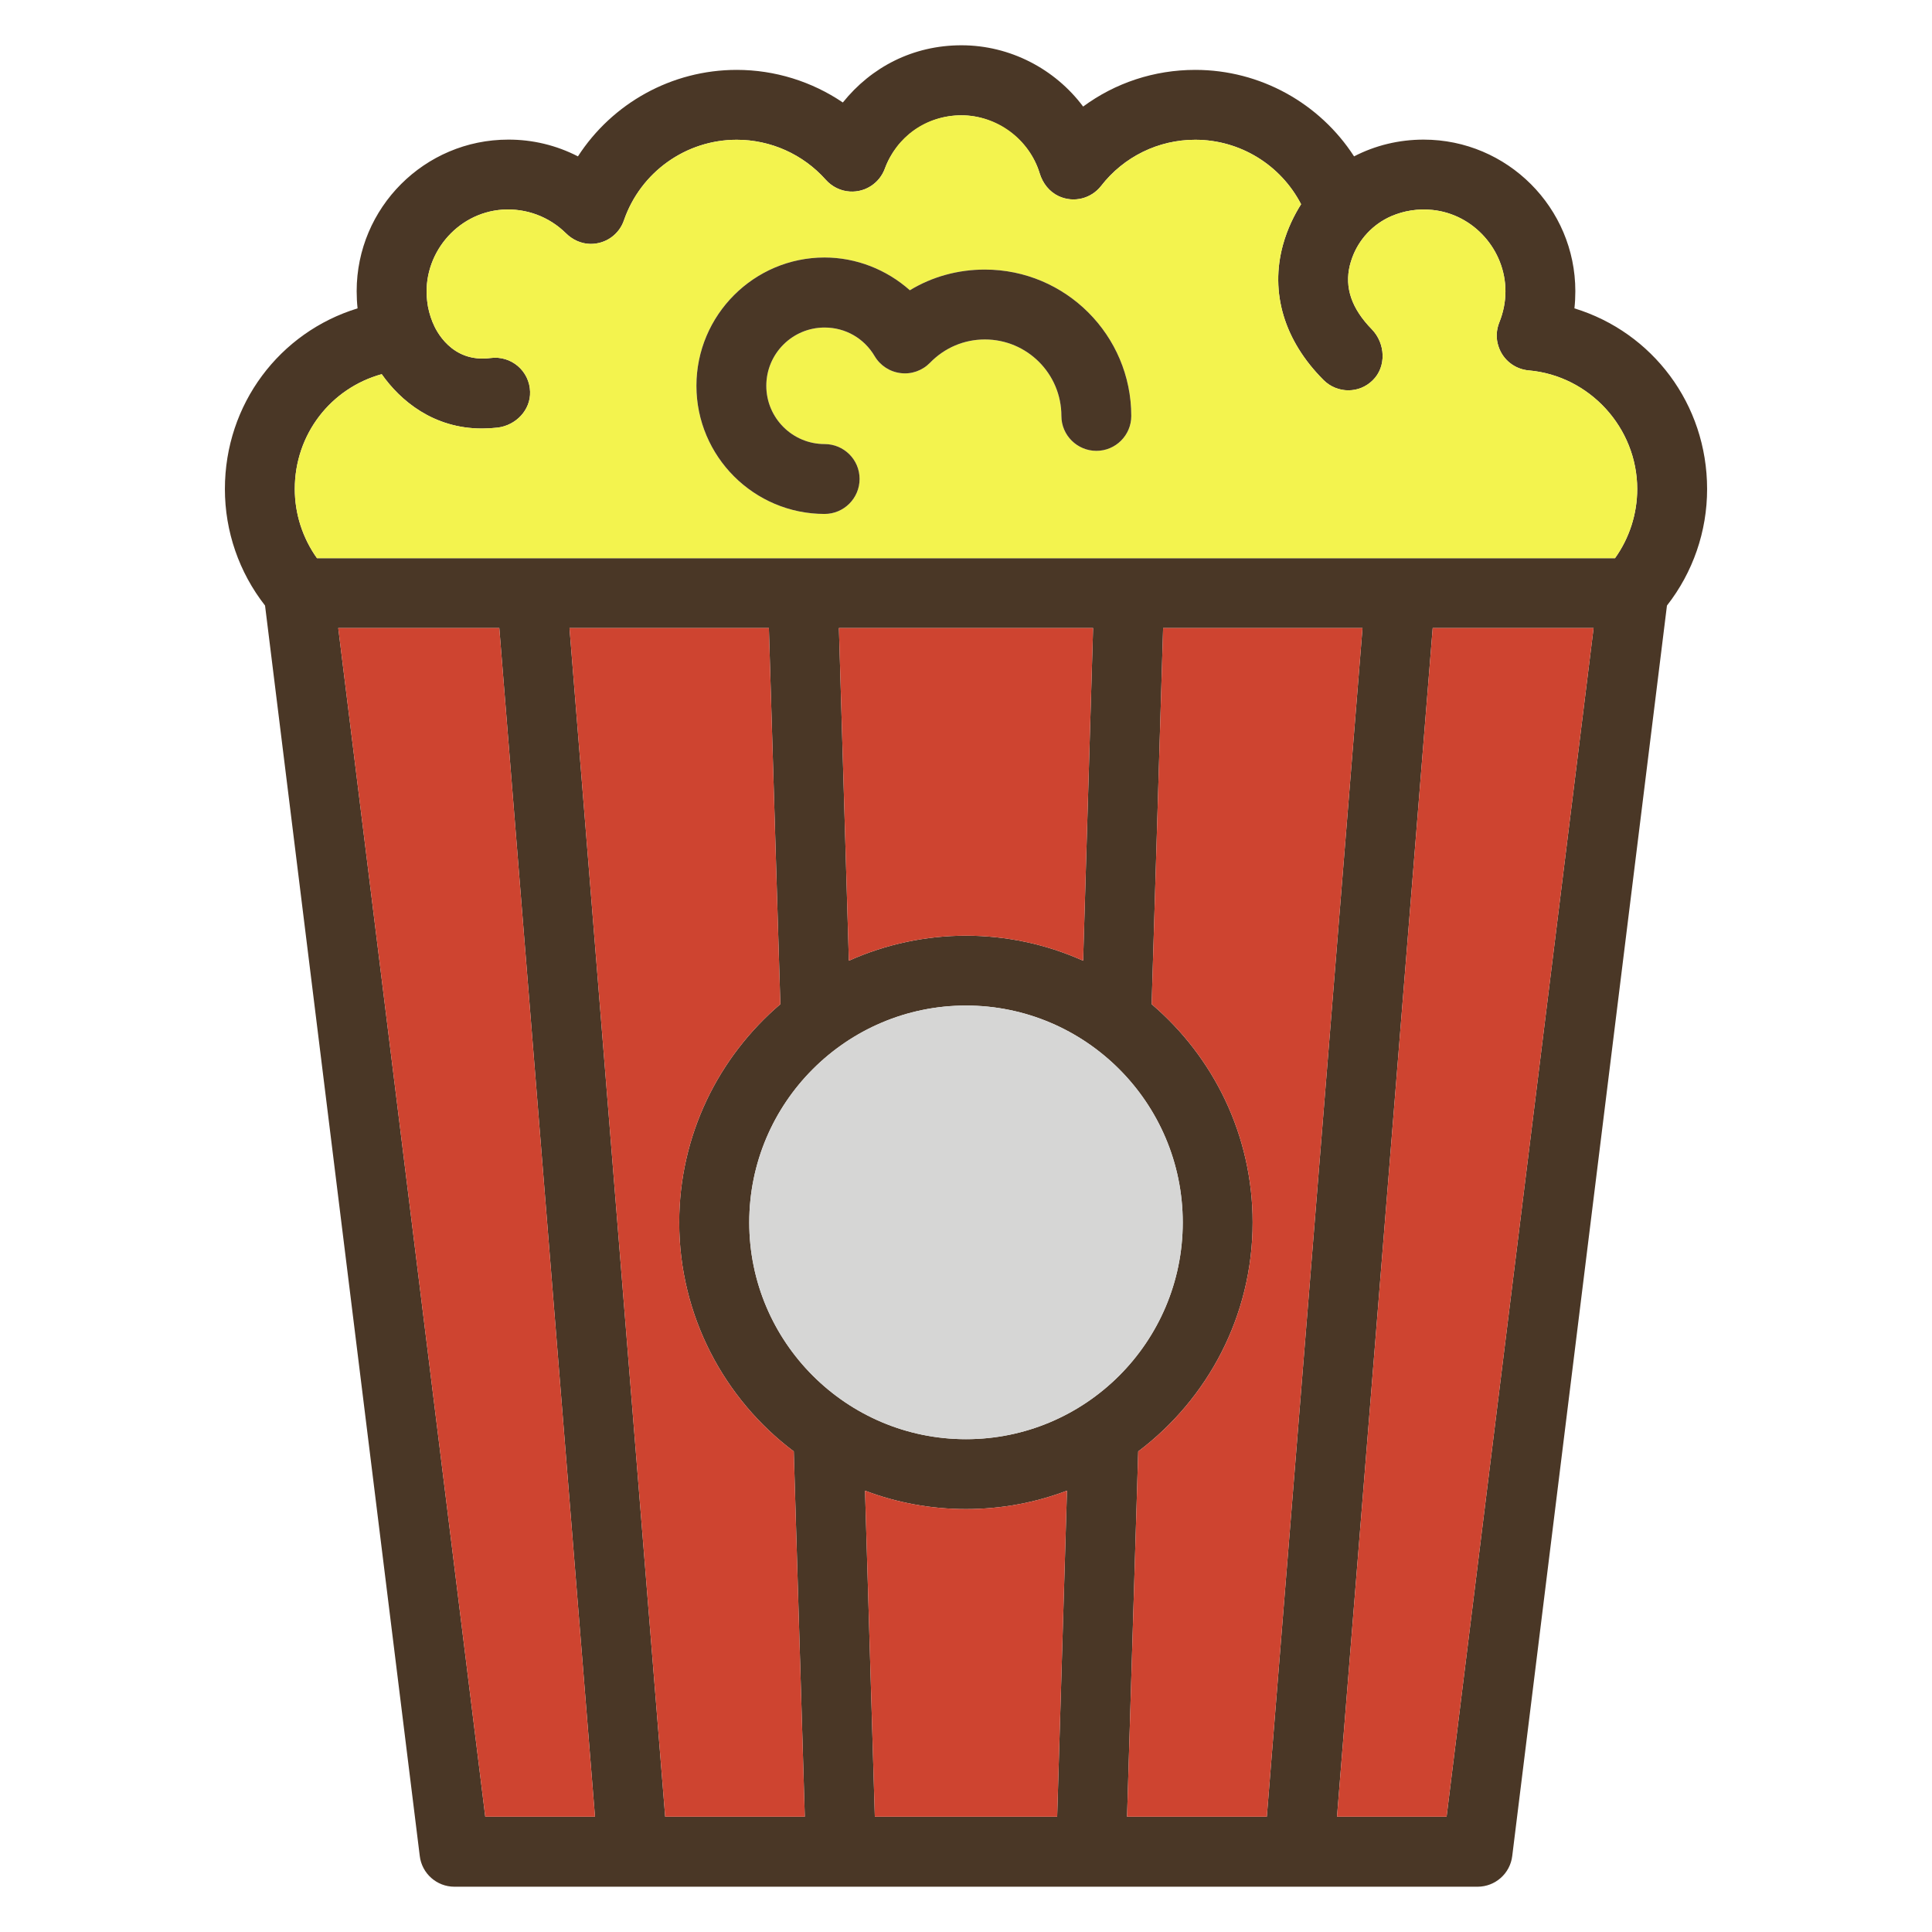
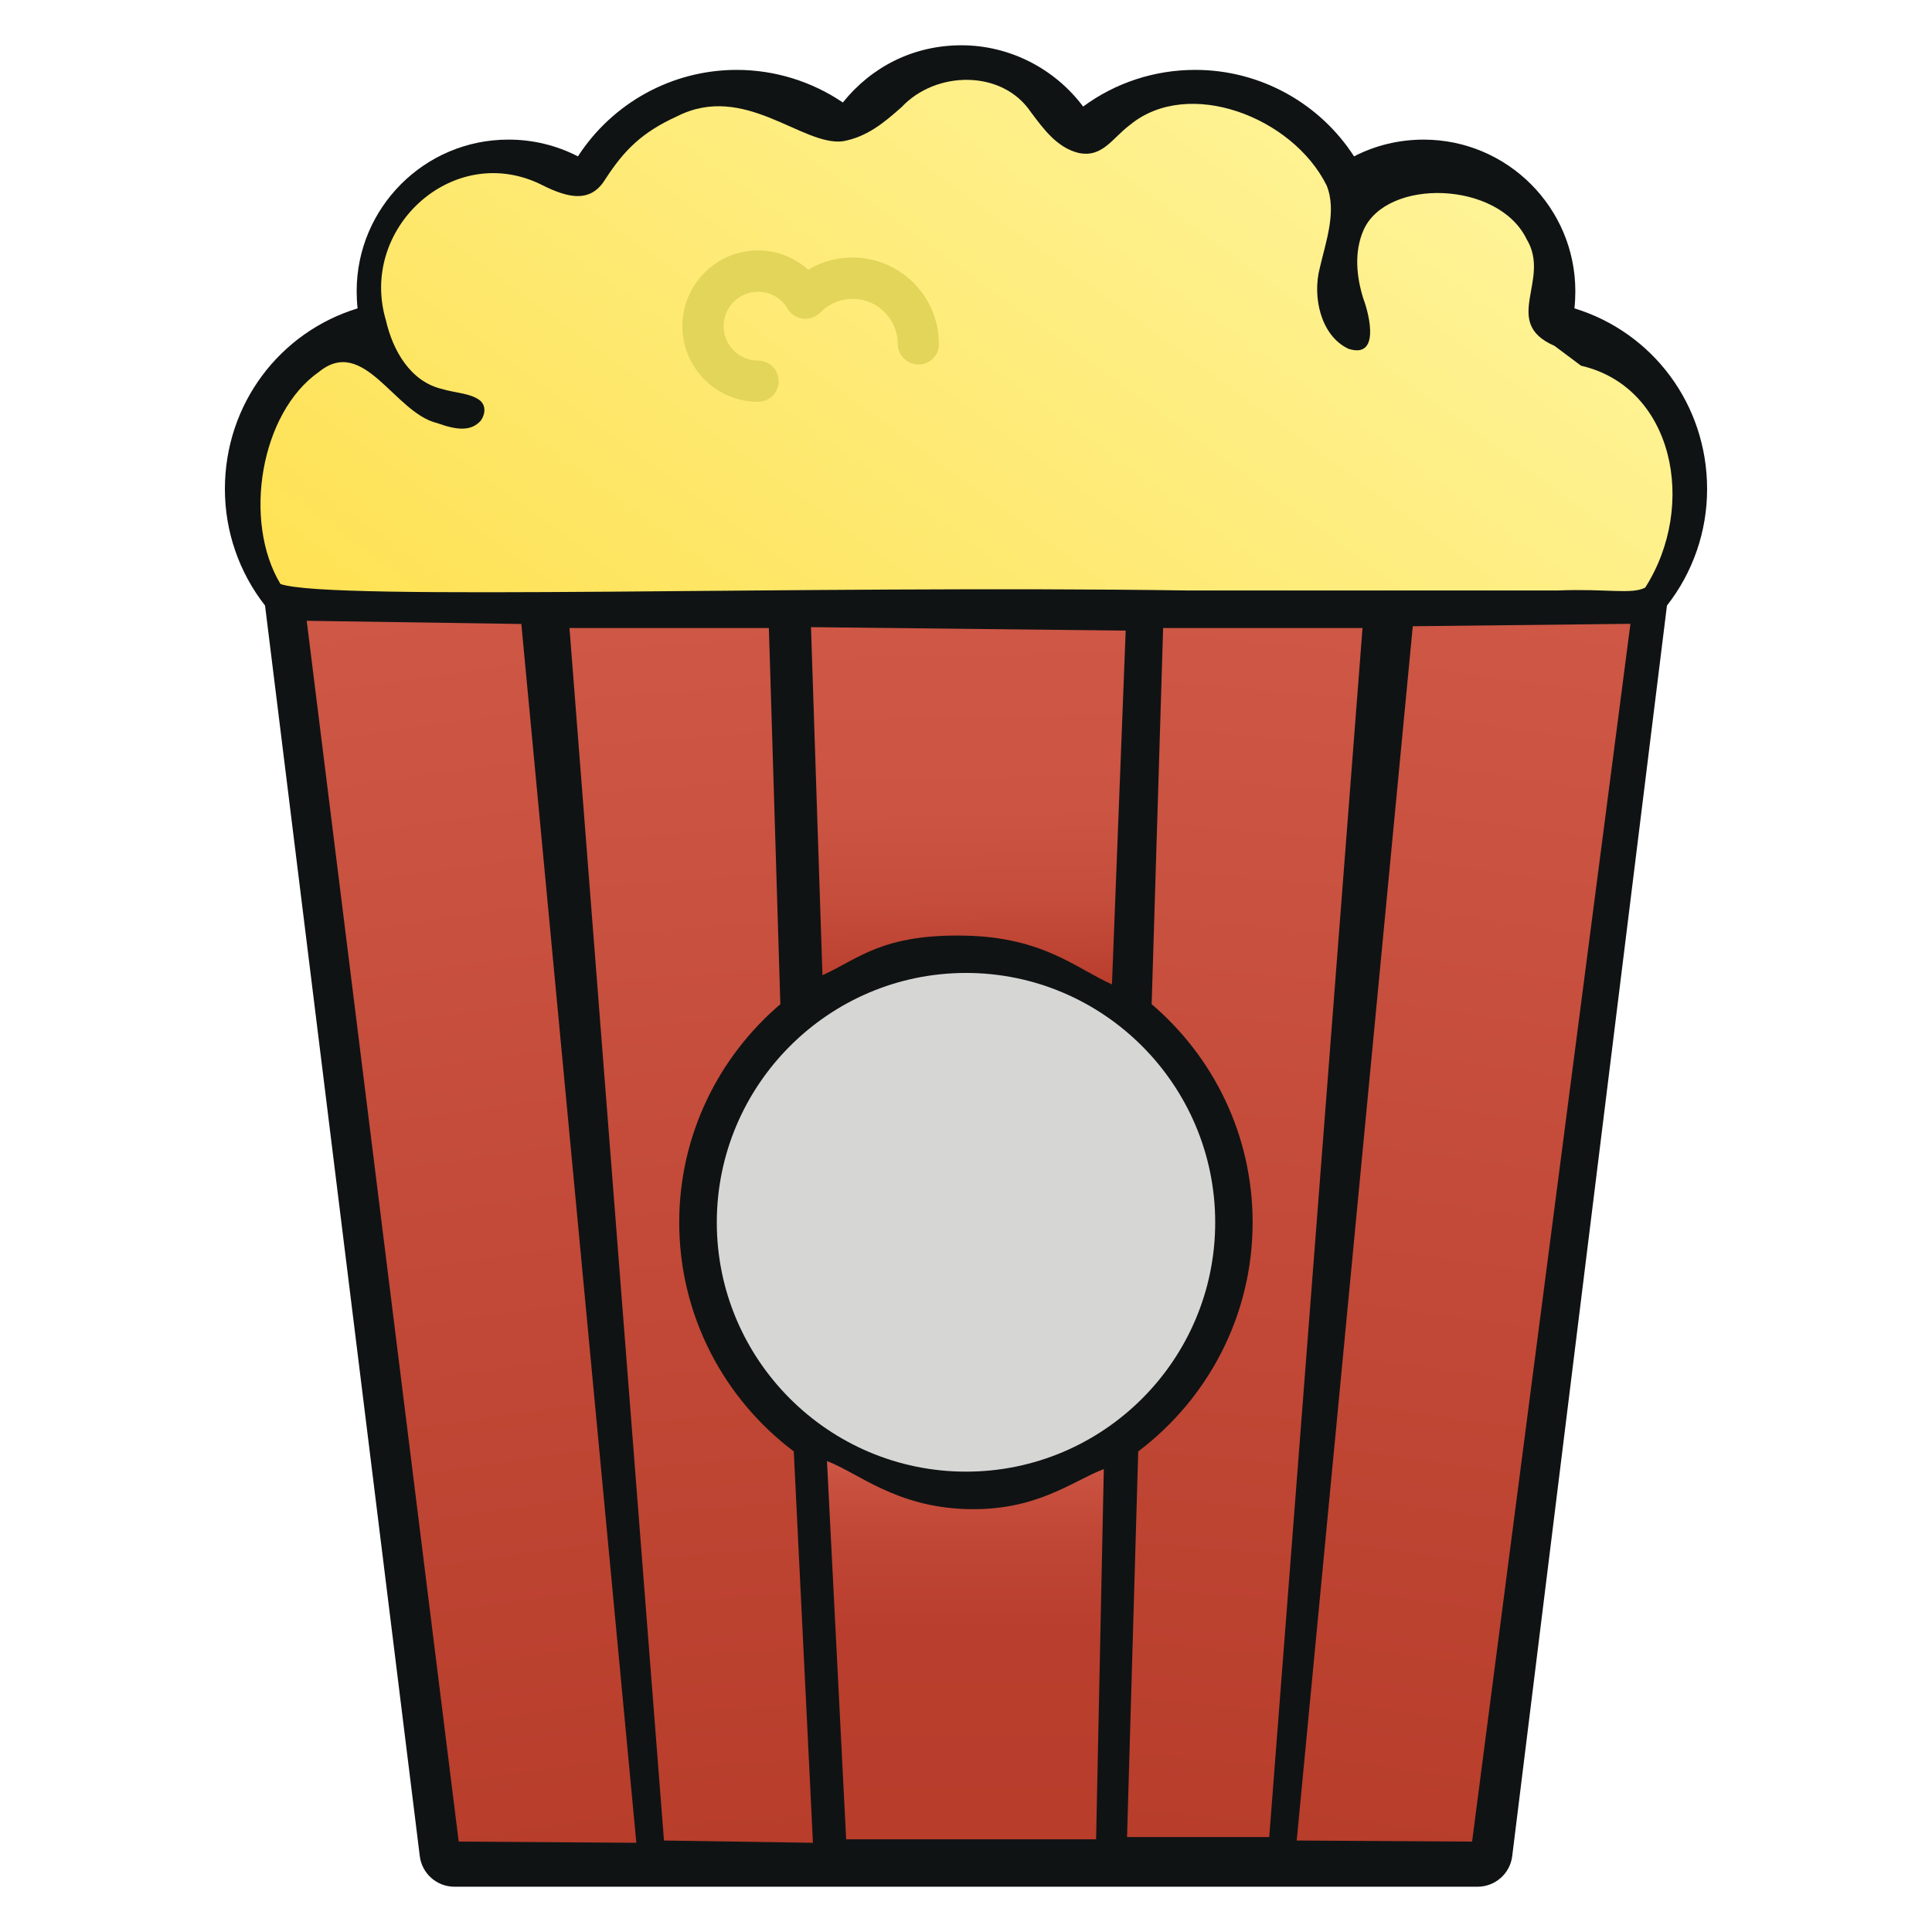
- <svg xmlns="http://www.w3.org/2000/svg" data-name="fill_popcorn" viewBox="0 0 128 128">
-   <path d="M104.31 20.43q.06-.555.06-1.14c0-5.53-4.51-10.04-10.05-10.04-1.63 0-3.2.38-4.61 1.11-2.27-3.51-6.2-5.73-10.52-5.73-2.72 0-5.3.86-7.43 2.43C69.9 4.57 66.92 3 63.7 3s-5.98 1.45-7.86 3.79c-2.05-1.39-4.5-2.16-7.03-2.16-4.32 0-8.25 2.22-10.52 5.73a10 10 0 0 0-4.62-1.11c-5.54 0-10.04 4.51-10.04 10.04q0 .585.06 1.14c-5.16 1.58-8.79 6.34-8.79 11.97 0 2.81.94 5.52 2.66 7.72l10.25 82.84a2.313 2.313 0 0 0 2.3 2.04h67.78c1.17 0 2.16-.87 2.3-2.04l10.25-82.84a12.5 12.5 0 0 0 2.66-7.72c0-5.63-3.63-10.39-8.79-11.97m-72.16 99.93-9.74-78.75h10.67l6.34 78.75zm11.92 0-6.34-78.75h13.21l.76 24.92C47.61 70.02 45 75.2 45 80.99c0 6.19 2.99 11.71 7.59 15.17l.73 24.2zm25.97 0H57.96l-.65-21.6c2.08.79 4.33 1.22 6.69 1.22s4.61-.43 6.69-1.22zM64 95.35c-7.92 0-14.36-6.44-14.36-14.36S56.08 66.62 64 66.62s14.36 6.45 14.36 14.37S71.92 95.35 64 95.35m-8.42-53.74h16.84l-.66 22.04a18.98 18.98 0 0 0-15.52 0zm19.09 78.75.74-24.2c4.6-3.47 7.58-8.98 7.58-15.17 0-5.79-2.6-10.97-6.69-14.46l.76-24.92h13.21l-6.34 78.75zm21.17 0h-7.26l6.34-78.75h10.66zM107 36.98H21a7.9 7.9 0 0 1-1.47-4.58c0-3.63 2.39-6.68 5.76-7.61 1.23 1.75 3.42 3.6 6.64 3.6.34 0 .68-.02 1.04-.06 1.21-.15 2.19-1.16 2.15-2.38a2.313 2.313 0 0 0-2.62-2.23c-2.6.34-3.64-1.87-3.82-2.33 0 0-.01-.01-.01-.02s0-.01-.01-.02c-.18-.45-.31-.92-.36-1.41-.36-3.04 1.94-5.84 4.99-6.05 1.58-.1 3.08.46 4.2 1.56.43.43 1.01.7 1.62.71 1.03.01 1.91-.63 2.23-1.57 1.1-3.18 4.1-5.33 7.47-5.33 2.25 0 4.39.96 5.89 2.64.41.46.99.76 1.61.79 1.04.06 1.96-.57 2.31-1.51.78-2.12 2.82-3.54 5.08-3.54s4.49 1.57 5.18 3.84c.2.66.64 1.23 1.27 1.52 1.01.46 2.15.15 2.8-.68a7.87 7.87 0 0 1 6.24-3.06c2.98 0 5.67 1.68 7.01 4.27-.43.68-.9 1.6-1.2 2.69-.87 3.17.08 6.35 2.69 8.96.45.45 1.04.68 1.64.68s1.16-.22 1.61-.66c.93-.9.85-2.45-.05-3.38-1.34-1.37-1.82-2.76-1.46-4.24.04-.16.09-.31.14-.46a4.8 4.8 0 0 1 2.61-2.8c.84-.36 1.77-.51 2.73-.41 2.72.28 4.83 2.65 4.83 5.39 0 .7-.14 1.39-.4 2.04-.21.51-.24 1.09-.06 1.61.29.9 1.09 1.51 2 1.59 4.03.35 7.19 3.8 7.19 7.86 0 1.65-.52 3.25-1.47 4.58" style="fill:#4a3726;stroke-width:0" />
-   <path d="M78.36 80.99c0 7.92-6.44 14.36-14.36 14.36s-14.36-6.44-14.36-14.36S56.08 66.62 64 66.62s14.36 6.45 14.36 14.37" style="fill:#d6d6d5;stroke-width:0" />
-   <path d="m105.58 41.61-9.74 78.75h-7.26l6.34-78.75zm-15.31 0-6.34 78.75h-9.26l.74-24.2c4.6-3.47 7.58-8.98 7.58-15.17 0-5.79-2.6-10.97-6.69-14.46l.76-24.92zM70.69 98.76l-.65 21.6H57.96l-.65-21.6c2.08.79 4.33 1.22 6.69 1.22s4.61-.43 6.69-1.22m1.73-57.15-.66 22.04a18.98 18.98 0 0 0-15.52 0l-.66-22.04zm-19.1 78.75h-9.25l-6.34-78.75h13.21l.76 24.92C47.61 70.02 45 75.2 45 80.99c0 6.19 2.99 11.71 7.59 15.17zm-13.9 0h-7.27l-9.74-78.75h10.67z" style="fill:#ce4430;stroke-width:0" />
-   <path d="M101.28 24.54a2.31 2.31 0 0 1-2-1.59c-.18-.52-.15-1.1.06-1.61.26-.65.4-1.34.4-2.04 0-2.74-2.11-5.11-4.83-5.39-.96-.1-1.89.05-2.73.41a4.8 4.8 0 0 0-2.61 2.8c-.05.15-.1.3-.14.46-.36 1.48.12 2.87 1.46 4.24.9.93.98 2.48.05 3.38-.45.44-1.03.66-1.61.66s-1.19-.23-1.64-.68c-2.61-2.61-3.56-5.79-2.69-8.96.3-1.09.77-2.01 1.2-2.69a7.9 7.9 0 0 0-7.01-4.27c-2.45 0-4.73 1.12-6.24 3.06-.65.83-1.79 1.14-2.8.68-.63-.29-1.07-.86-1.27-1.52-.69-2.27-2.81-3.84-5.18-3.84s-4.3 1.42-5.08 3.54c-.35.94-1.27 1.57-2.31 1.51a2.33 2.33 0 0 1-1.61-.79 7.9 7.9 0 0 0-5.89-2.64c-3.37 0-6.37 2.15-7.47 5.33-.32.94-1.2 1.58-2.23 1.57-.61-.01-1.19-.28-1.62-.71a5.45 5.45 0 0 0-4.2-1.56c-3.05.21-5.35 3.01-4.99 6.05.05.49.18.96.36 1.41l.01.02.01.02c.18.46 1.22 2.67 3.82 2.33 1.35-.18 2.58.84 2.62 2.23.04 1.22-.94 2.23-2.15 2.38-.36.04-.7.06-1.04.06-3.22 0-5.41-1.85-6.64-3.6-3.37.93-5.76 3.98-5.76 7.61 0 1.65.52 3.24 1.47 4.58h86a7.9 7.9 0 0 0 1.47-4.58c0-4.06-3.16-7.51-7.19-7.86m-28.64 5.33c-1.28 0-2.32-1.03-2.32-2.31 0-2.8-2.27-5.07-5.07-5.07-1.38 0-2.67.55-3.64 1.55-.5.51-1.22.77-1.93.68a2.32 2.32 0 0 1-1.73-1.12c-.7-1.19-1.94-1.9-3.32-1.9-2.13 0-3.86 1.73-3.86 3.86s1.73 3.86 3.86 3.86c1.28 0 2.32 1.03 2.32 2.31s-1.04 2.32-2.32 2.32c-4.68 0-8.49-3.81-8.49-8.49s3.81-8.5 8.49-8.5c2.1 0 4.11.8 5.65 2.17 1.48-.9 3.19-1.37 4.97-1.37 5.35 0 9.7 4.35 9.7 9.7 0 1.28-1.04 2.31-2.31 2.31" style="fill:#f3f34e;stroke-width:0" />
-   <path d="M74.95 27.56c0 1.28-1.04 2.31-2.31 2.31s-2.32-1.03-2.32-2.31c0-2.8-2.27-5.07-5.07-5.07-1.38 0-2.67.55-3.64 1.55-.5.51-1.22.77-1.93.68a2.32 2.32 0 0 1-1.73-1.12c-.7-1.19-1.94-1.9-3.32-1.9-2.13 0-3.86 1.73-3.86 3.86s1.73 3.86 3.86 3.86c1.28 0 2.32 1.03 2.32 2.31s-1.04 2.32-2.32 2.32c-4.68 0-8.49-3.81-8.49-8.49s3.81-8.5 8.49-8.5c2.1 0 4.11.8 5.65 2.17 1.48-.9 3.19-1.37 4.97-1.37 5.35 0 9.7 4.35 9.7 9.7" style="fill:#4a3726;stroke-width:0" />
+ <svg xmlns="http://www.w3.org/2000/svg" xmlns:xlink="http://www.w3.org/1999/xlink" data-name="fill_popcorn" viewBox="0 0 128 128">
+   <defs>
+     <linearGradient id="a" x1="101.38" x2="89.84" y1="40.4" y2="122.49" gradientUnits="userSpaceOnUse">
+       <stop offset="0" stop-color="#ce5746" />
+       <stop offset="1" stop-color="#b83d2b" />
+     </linearGradient>
+     <linearGradient xlink:href="#a" id="b" x1="84.13" x2="77.05" y1="41.07" y2="121.92" />
+     <linearGradient id="c" x1="63.96" x2="63.96" y1="96.8" y2="121.86" gradientUnits="userSpaceOnUse">
+       <stop offset="0" stop-color="#ce5746" />
+       <stop offset=".05" stop-color="#c95140" />
+       <stop offset=".22" stop-color="#bf4534" />
+       <stop offset=".45" stop-color="#b93e2d" />
+       <stop offset="1" stop-color="#b83d2b" />
+     </linearGradient>
+     <linearGradient id="d" x1="64.15" x2="64.57" y1="41.37" y2="65.38" gradientUnits="userSpaceOnUse">
+       <stop offset="0" stop-color="#ce5746" />
+       <stop offset=".51" stop-color="#cc5443" />
+       <stop offset=".76" stop-color="#c54d3c" />
+       <stop offset=".96" stop-color="#bb402f" />
+       <stop offset="1" stop-color="#b83d2b" />
+     </linearGradient>
+     <linearGradient xlink:href="#a" id="e" x1="44.3" x2="49.98" y1="41.15" y2="122.36" />
+     <linearGradient xlink:href="#a" id="f" x1="26.64" x2="38.23" y1="40.24" y2="122.64" />
+     <linearGradient id="g" x1="45.16" x2="84.87" y1="58.01" y2="3.36" gradientUnits="userSpaceOnUse">
+       <stop offset="0" stop-color="#ffe254" />
+       <stop offset=".15" stop-color="#fee45e" />
+       <stop offset="1" stop-color="#fef396" />
+     </linearGradient>
+   </defs>
+   <path d="M104.31 20.43q.06-.555.06-1.14c0-5.53-4.51-10.04-10.05-10.04-1.63 0-3.2.38-4.61 1.11-2.27-3.51-6.2-5.73-10.52-5.73-2.72 0-5.3.86-7.43 2.43C69.9 4.57 66.92 3 63.7 3s-5.98 1.45-7.86 3.79c-2.05-1.39-4.5-2.16-7.03-2.16-4.32 0-8.25 2.22-10.52 5.73a10 10 0 0 0-4.62-1.11c-5.54 0-10.04 4.51-10.04 10.04q0 .585.06 1.14c-5.16 1.58-8.79 6.34-8.79 11.97 0 2.81.94 5.52 2.66 7.72l10.25 82.84a2.313 2.313 0 0 0 2.3 2.04h67.78c1.17 0 2.16-.87 2.3-2.04l10.25-82.84a12.5 12.5 0 0 0 2.66-7.72c0-5.63-3.63-10.39-8.79-11.97" style="fill:#101314" />
+   <path d="M80.51 80.99C80.51 90.1 73.1 97.5 64 97.5s-16.51-7.41-16.51-16.51S54.9 64.46 64 64.46s16.51 7.42 16.51 16.53" style="fill:#d6d6d5" />
+   <path d="m108.02 41.33-10.49 80.68-11.62-.07 7.69-80.45z" style="fill:url(#a)" />
+   <path d="m90.27 41.61-6.18 80.1h-9.42l.74-25.55c4.6-3.47 7.58-8.98 7.58-15.17 0-5.79-2.6-10.97-6.69-14.46l.76-24.92z" style="fill:url(#b)" />
+   <path d="m73.13 97.33-.51 24.53H56.06L54.79 96.8c2.08.79 4.54 3.03 9.21 3.18s7.05-1.86 9.13-2.65" style="fill:url(#c)" />
+   <path d="m74.58 41.78-.91 23.44c-2.37-1.06-4.54-3.11-9.67-3.23-5.58-.13-7.14 1.56-9.51 2.62l-.76-23.06z" style="fill:url(#d)" />
+   <path d="m53.86 122.09-9.87-.15-6.26-80.33h13.21l.76 24.92C47.61 70.02 45 75.2 45 80.99c0 6.19 2.99 11.71 7.59 15.17z" style="fill:url(#e)" />
+   <path d="m42.16 122.09-11.77-.08-10.07-80.88 14.22.21z" style="fill:url(#f)" />
+   <path d="M102.96 22.9c-3.53-1.56-.17-4.36-1.82-7.06-1.88-3.87-9.27-4.05-10.8-.6-.63 1.43-.48 3.06-.02 4.53.45 1.21 1.08 4-.98 3.34-1.85-.87-2.4-3.46-1.9-5.36.39-1.71 1.15-3.77.45-5.47-2.26-4.54-9.16-7.18-13.02-4.01-1.19.89-1.83 2.2-3.42 1.86-1.42-.35-2.31-1.58-3.15-2.7-1.9-2.83-6.29-2.76-8.56-.34-1.16 1.03-2.29 1.98-3.9 2.27-2.7.33-6.51-3.91-10.97-1.66-2.33 1.06-3.51 2.23-4.79 4.21-1.09 1.76-2.84 1.02-4.41.23-5.79-2.66-11.9 3.06-10.1 9.09.45 1.96 1.6 4.06 3.75 4.55.76.24 1.89.27 2.49.76.41.36.33.92.05 1.32-.66.76-1.65.62-2.9.17-2.82-.67-4.85-5.82-7.83-3.39-3.88 2.71-5.06 9.88-2.55 14.05 3.24 1.16 34.62.06 60.07.43h24.58c3.24-.13 4.87.28 5.77-.19 3.48-5.46 1.87-13.29-4.25-14.7l-1.78-1.33Z" style="fill:url(#g)" />
+   <path d="M62.21 22.79c0 .76-.61 1.36-1.36 1.36s-1.37-.61-1.37-1.36a2.992 2.992 0 0 0-5.14-2.08 1.375 1.375 0 0 1-2.16-.26c-.41-.7-1.14-1.12-1.96-1.12a2.279 2.279 0 1 0 0 4.56c.76 0 1.37.61 1.37 1.36s-.61 1.37-1.37 1.37c-2.76 0-5.01-2.25-5.01-5.01s2.25-5.02 5.01-5.02c1.24 0 2.42.47 3.33 1.28.87-.53 1.88-.81 2.93-.81 3.16 0 5.72 2.57 5.72 5.72Z" style="fill:#e2d55a" />
</svg>
